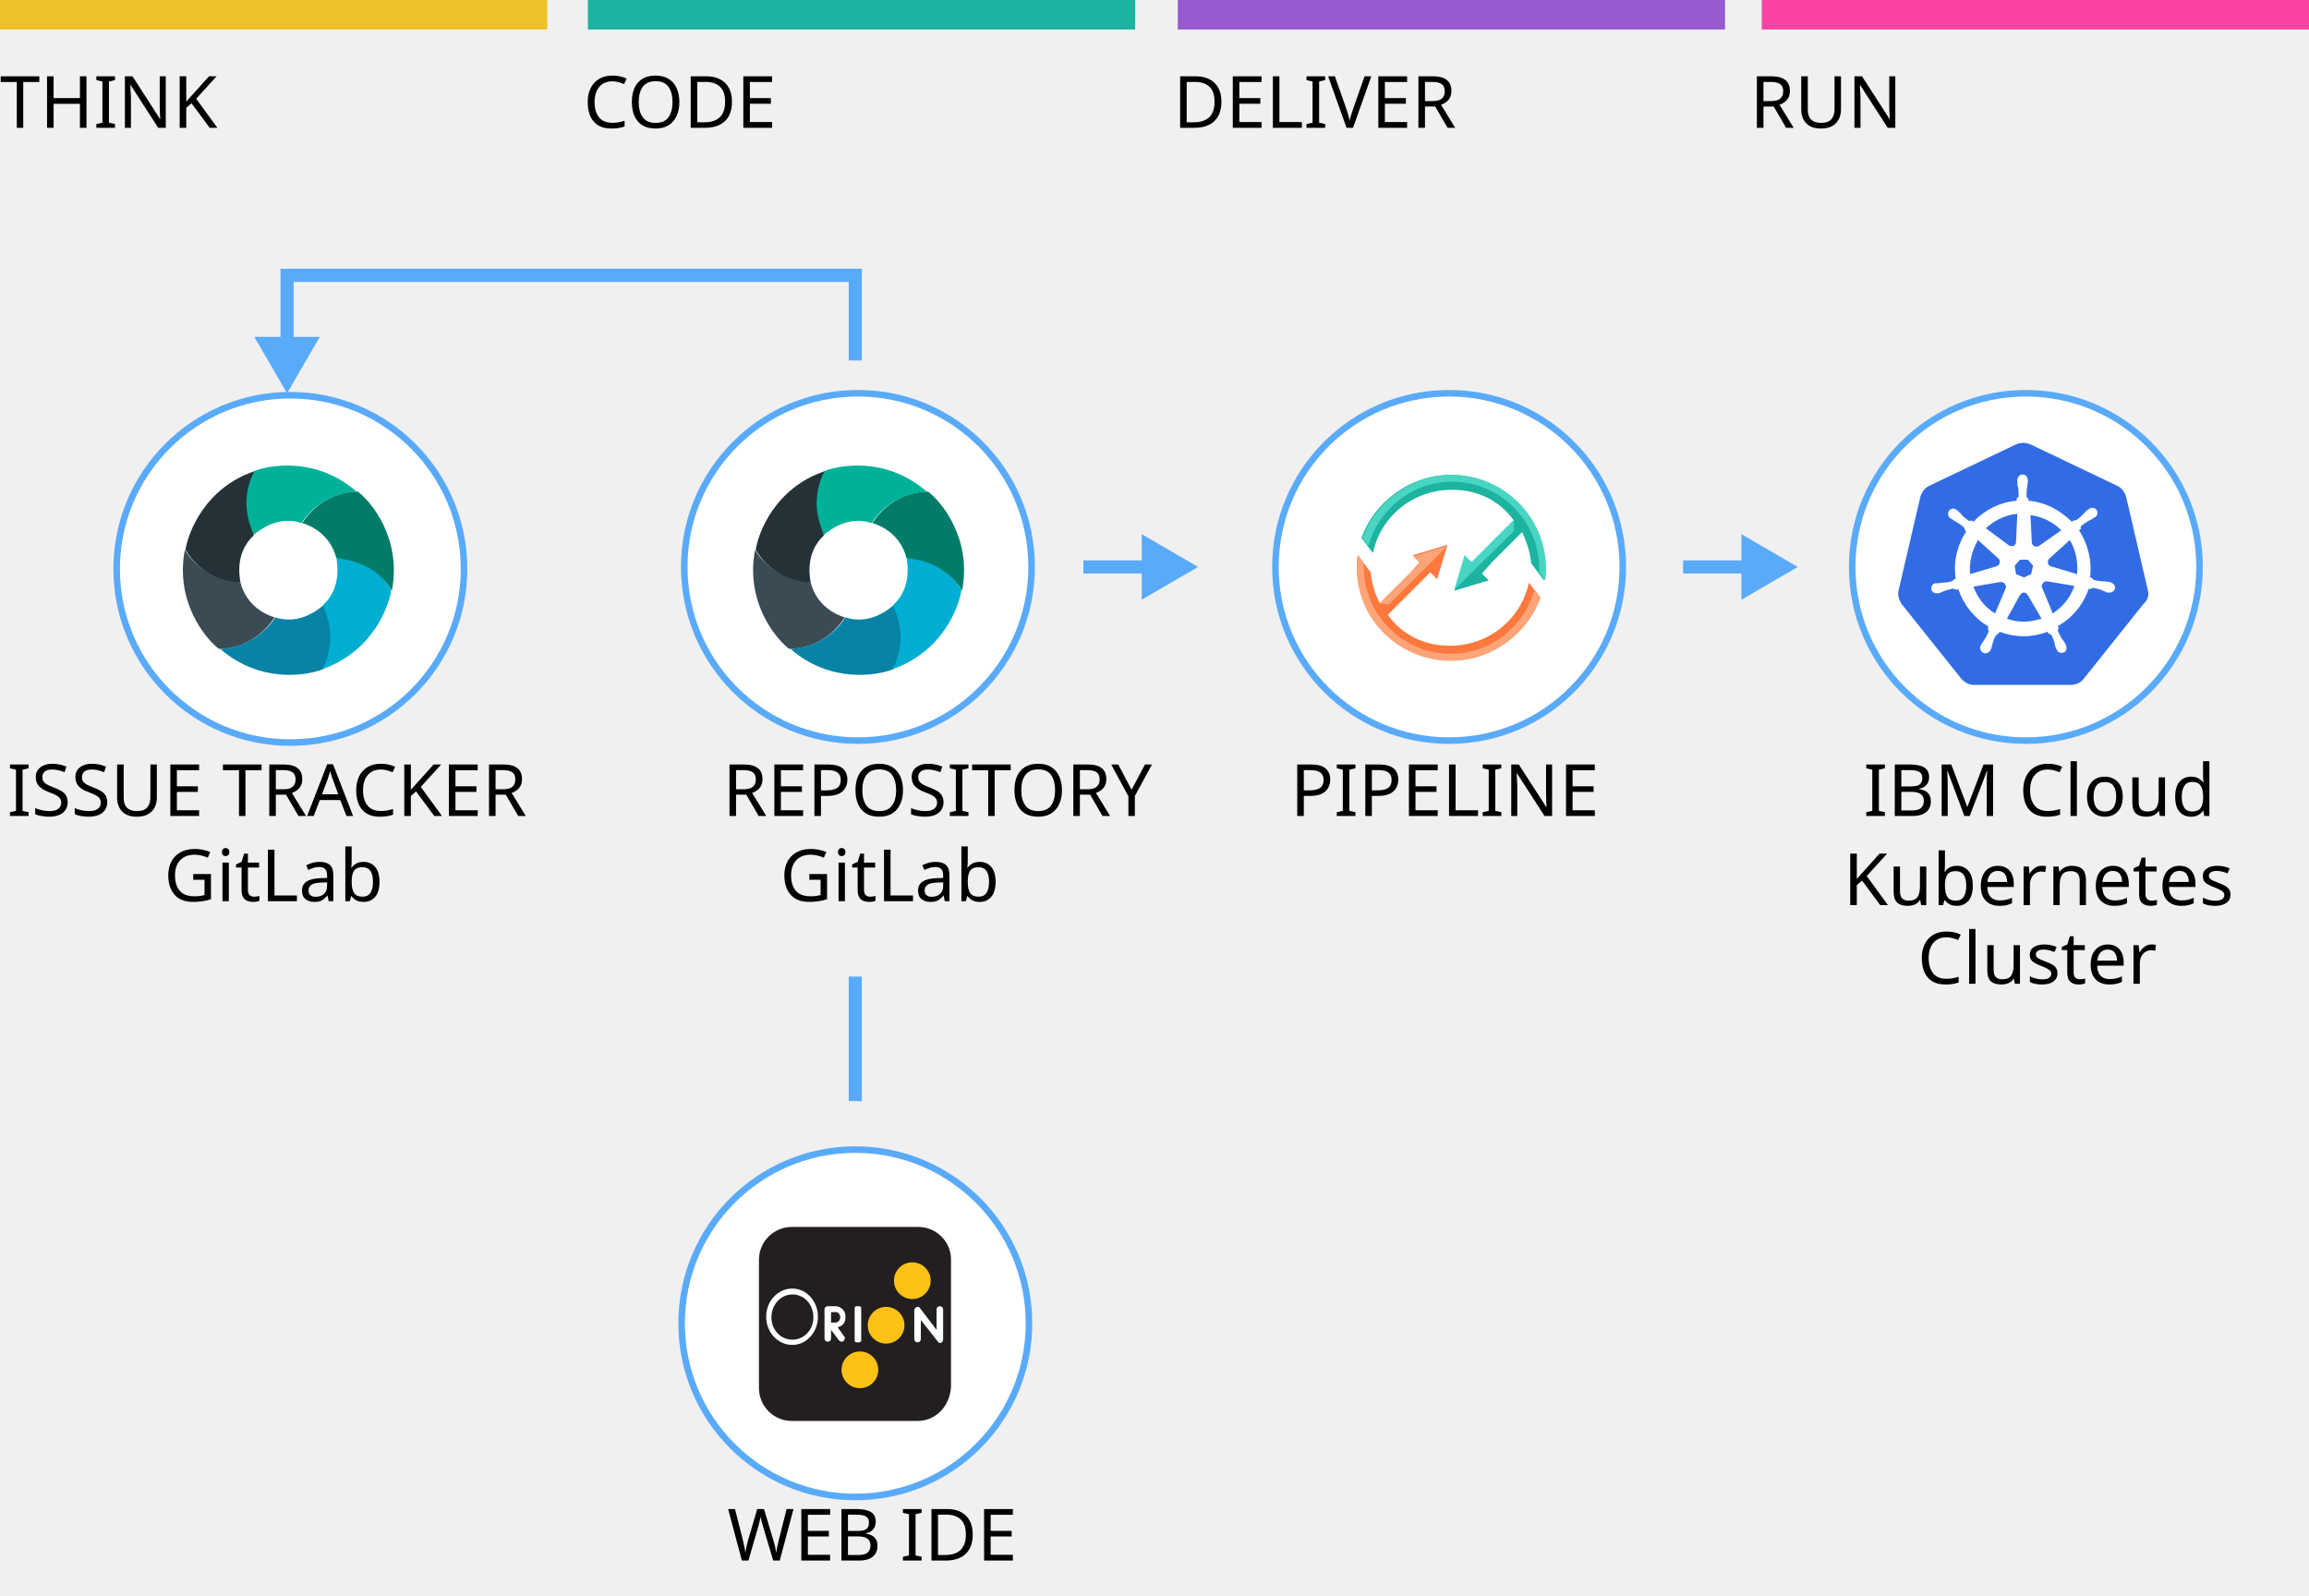
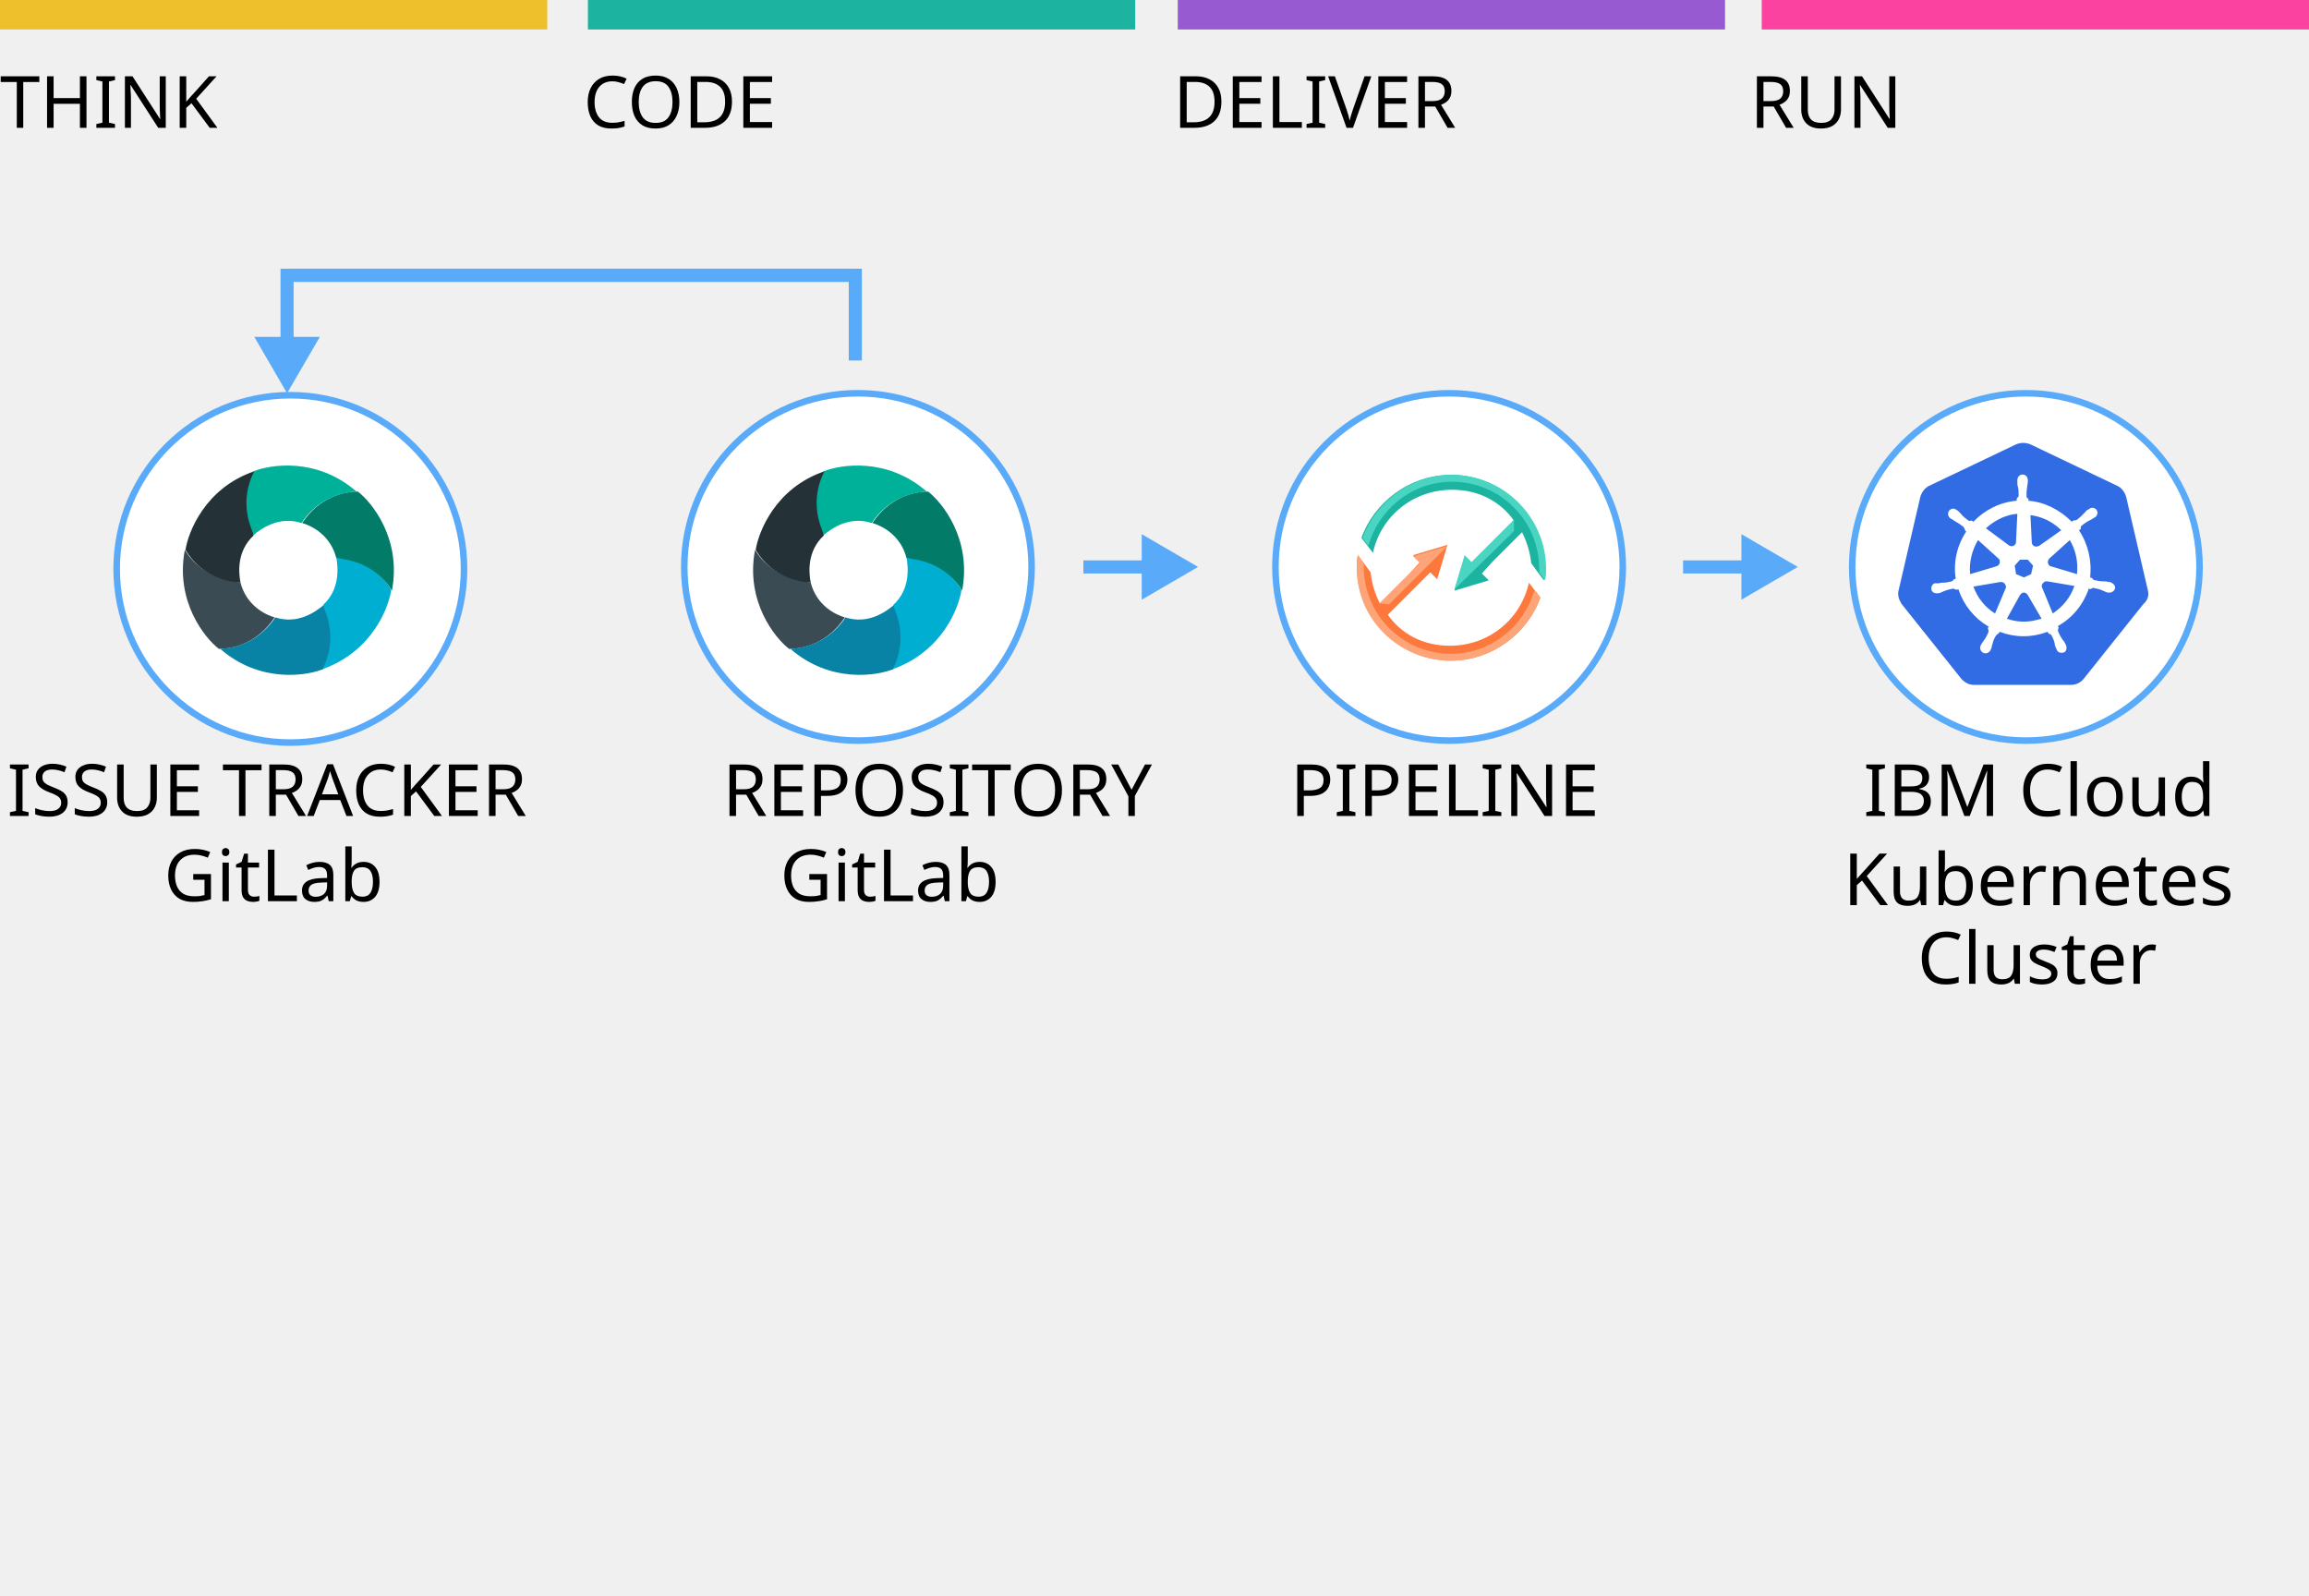
<svg xmlns="http://www.w3.org/2000/svg" version="1.1" x="0px" y="0px" viewBox="0 0 352.3 243.5" style="enable-background:new 0 0 352.3 243.5;" xml:space="preserve">
  <style type="text/css">
	.st0{fill:none;}
	.st1{fill:#FFFFFF;stroke:#5AAAFA;stroke-miterlimit:10;}
	.st2{fill:#EEC02B;}
	.st3{fill:#1CB3A0;}
	.st4{fill:#975AD1;}
	.st5{fill:#FC42A0;}
	.st6{fill:none;stroke:#5AAAFA;stroke-width:2;stroke-miterlimit:10;}
	.st7{fill:#5AAAFA;}
	.st8{fill:#FD783D;}
	.st9{fill:#FDA578;}
	.st10{fill:#4AD5C3;}
	.st11{fill:#231F20;}
	.st12{fill:#FCC215;}
	.st13{fill:#FFFFFF;}
	.st14{font-family:'Arial-BoldMT';}
	.st15{font-size:11px;}
	.st16{fill:none;stroke:#FFFFFF;stroke-width:0.5;stroke-miterlimit:10;}
	.st17{fill:#326CE5;}
	.st18{fill:#3B4B54;}
	.st19{fill:#0883A5;}
	.st20{fill:#00AED1;}
	.st21{fill:#027C68;}
	.st22{fill:#00B199;}
	.st23{fill:#243238;}
	.st24{opacity:0.77;fill:#9CDAF0;enable-background:new    ;}
	.st25{opacity:0.77;fill:#201F1F;enable-background:new    ;}
	.st26{fill:#201F1F;}
	.st27{fill:#F4CAB1;}
	.st28{opacity:0.5;fill:#AC5C51;enable-background:new    ;}
	.st29{fill:#AC5C51;}
	.st30{fill:#9CDAF0;}
</style>
  <g>
    <rect id="canvas_background" x="-1" y="-1" class="st0" width="354.3" height="245.5" />
  </g>
  <circle id="svg_1" class="st1" cx="130.9" cy="86.5" r="26.5" />
  <circle id="svg_2" class="st1" cx="44.3" cy="86.8" r="26.5" />
  <rect id="svg_3" y="0" class="st2" width="83.5" height="4.5" />
  <rect id="svg_4" x="89.7" y="0" class="st3" width="83.5" height="4.5" />
  <rect id="svg_5" x="179.7" y="0" class="st4" width="83.5" height="4.5" />
  <rect id="svg_6" x="268.8" y="0" class="st5" width="83.5" height="4.5" />
  <circle id="svg_7" class="st1" cx="221.1" cy="86.5" r="26.5" />
  <line id="svg_9" class="st6" x1="43.8" y1="42" x2="130.5" y2="42" />
  <g id="svg_10">
    <g id="svg_11">
      <polyline id="svg_12" class="st6" points="43.8,52.8 43.8,42 130.5,42 130.5,55   " />
      <g id="svg_13">
        <polygon id="svg_14" class="st7" points="48.8,51.4 43.8,60 38.8,51.4    " />
      </g>
    </g>
  </g>
-   <line id="svg_15" class="st6" x1="130.5" y1="168" x2="130.5" y2="149" />
  <g id="svg_16">
    <g id="svg_17">
      <line id="svg_18" class="st6" x1="175.6" y1="86.5" x2="165.3" y2="86.5" />
      <g id="svg_19">
        <polygon id="svg_20" class="st7" points="174.2,81.5 182.8,86.5 174.2,91.5    " />
      </g>
    </g>
  </g>
  <g id="svg_21">
    <g id="svg_22">
      <line id="svg_23" class="st6" x1="267.1" y1="86.5" x2="256.8" y2="86.5" />
      <g id="svg_24">
        <polygon id="svg_25" class="st7" points="265.7,81.5 274.3,86.5 265.7,91.5    " />
      </g>
    </g>
  </g>
-   <circle id="svg_26" class="st1" cx="130.5" cy="201.9" r="26.5" />
  <g id="svg_112">
    <g id="g3-2" transform="scale(1.75) ">
      <g id="svg_113">
        <path id="svg_114" class="st8" d="M133.3,50.8c-0.7,3.2-3.5,5.5-6.9,5.5c-2.3,0-4.2-1-5.4-2.7l3.7-3.7l0.4,0.4l-0.4-0.4l0,0     l0.6,0.6l0.9-3l-3,0.9l0.6,0.6l-0.9,1l-2.6,2.6c-0.4-0.8-0.7-1.7-0.8-2.7l-1.1-1.5c-0.1,0.3-0.1,0.6-0.1,1c0,4.5,3.7,8.2,8.2,8.2     c3.6,0,6.7-2.4,7.8-5.5L133.3,50.8L133.3,50.8z" />
        <polyline id="svg_115" class="st9" points="120.3,52.6 123.8,49.1 123.2,48.5 126.2,47.6 121.1,52.7    " />
      </g>
      <g id="svg_116">
        <path id="svg_117" class="st9" d="M126.5,57.6c3.6,0,6.7-2.4,7.8-5.5l-0.5-0.7c-0.9,3.2-3.8,5.6-7.3,5.6c-4.2,0-7.6-3.4-7.6-7.6     c0-0.1,0-0.2,0-0.3l-0.5-0.7c-0.1,0.3-0.1,0.6-0.1,1C118.2,53.9,121.9,57.6,126.5,57.6z" />
        <line id="svg_118" class="st0" x1="120.3" y1="52.6" x2="121" y2="53" />
      </g>
    </g>
    <g id="g3-2_1_" transform="scale(1.75) ">
      <g id="svg_119">
        <path id="svg_120" class="st3" d="M119.7,48.2c0.7-3.2,3.5-5.5,6.9-5.5c2.3,0,4.2,1,5.4,2.7l-3.7,3.7l-0.4-0.4l0.4,0.4l0,0     l-0.6-0.6l-0.9,3l3-0.9l-0.6-0.6l0.9-1l2.6-2.6c0.4,0.8,0.7,1.7,0.8,2.7l1.1,1.5c0.1-0.3,0.1-0.6,0.1-1c0-4.5-3.7-8.2-8.2-8.2     c-3.6,0-6.7,2.4-7.8,5.5L119.7,48.2L119.7,48.2z" />
        <polyline id="svg_121" class="st10" points="132,45.3 128.3,49 127.7,48.4 126.8,51.4 132,46.3    " />
      </g>
      <g id="svg_122">
        <path id="svg_123" class="st10" d="M126.6,41.4c-3.6,0-6.7,2.4-7.8,5.5l0.5,0.7c0.9-3.2,3.8-5.6,7.3-5.6c4.2,0,7.6,3.4,7.6,7.6     c0,0.1,0,0.2,0,0.3l0.5,0.7c0.1-0.3,0.1-0.6,0.1-1C134.8,45.1,131.1,41.4,126.6,41.4L126.6,41.4z" />
        <line id="svg_124" class="st0" x1="132.7" y1="46.3" x2="132.1" y2="46" />
      </g>
    </g>
  </g>
-   <path id="XMLID_17_" class="st11" d="M140,216.8h-19.2c-2.8,0-5-2.3-5-5v-19.6c0-2.8,2.3-5,5-5h19.3c2.8,0,5,2.3,5,4.9v19.4  C145,214.5,142.8,216.8,140,216.8L140,216.8z" />
-   <circle id="XMLID_16_" class="st12" cx="139.2" cy="195.4" r="2.8" />
-   <ellipse id="XMLID_15_" transform="matrix(2.415432e-03 -1 1 2.415432e-03 -67.3258 336.911)" class="st12" cx="135.2" cy="202.2" rx="2.8" ry="2.8" />
-   <circle id="XMLID_14_" class="st12" cx="131.2" cy="209" r="2.8" />
-   <path id="XMLID_13_" class="st13" d="M131.1,204.8h-0.4c-0.2,0-0.3-0.1-0.3-0.3v-4.9c0-0.2,0.1-0.3,0.3-0.3h0.4  c0.2,0,0.3,0.1,0.3,0.3v4.8C131.5,204.6,131.3,204.8,131.1,204.8z" />
-   <path id="XMLID_3_" class="st13" d="M143.4,199.3L143.4,199.3c-0.3,0-0.5,0.2-0.5,0.5v3.1l-2.6-3.4l0,0l-0.1-0.1l0,0h-0.1H140l0,0  l0,0h-0.1l0,0c-0.2,0.1-0.3,0.2-0.4,0.4c0,0,0,0,0,0.1l0,0v4.4c0,0.3,0.2,0.5,0.5,0.5l0,0c0.3,0,0.5-0.2,0.5-0.5v-2.9l2.6,3.3  c0.1,0.1,0.1,0.1,0.2,0.2l0,0h0.1l0,0l0,0h0.1l0,0c0.2,0,0.4-0.3,0.4-0.5v-4.6C143.9,199.5,143.7,199.3,143.4,199.3L143.4,199.3z" />
-   <path id="XMLID_9_" class="st13" d="M120.9,196.6c-2.2,0-4,1.9-4,4.3s1.8,4.3,4,4.3c2.2,0,3.9-2,3.9-4.3S123.1,196.6,120.9,196.6z   M120.9,204.4c-1.8,0-3.2-1.5-3.2-3.4s1.4-3.5,3.2-3.5c1.8,0,3.2,1.5,3.2,3.5S122.6,204.4,120.9,204.4z" />
-   <path id="XMLID_8_" class="st13" d="M129,201.1v-0.3c0-0.8-0.7-1.5-1.5-1.5h-0.1h-1.1l0,0c-0.3,0-0.5,0.2-0.5,0.5v4.4  c0,0.3,0.2,0.5,0.5,0.5l0,0c0.3,0,0.5-0.2,0.5-0.5v-1.3l1.2,1.6c0.2,0.2,0.5,0.3,0.7,0.1l0,0c0.2-0.2,0.3-0.5,0.1-0.7l-1-1.4  C128.5,202.4,129,201.8,129,201.1L129,201.1z M128.2,201c0,0.4-0.3,0.8-0.8,0.8h-0.6l0,0v-1.6h0.6  C127.8,200.1,128.2,200.5,128.2,201L128.2,201z" />
  <g id="svg_125">
    <path id="svg_126" class="st0" d="M343.6,86.5" />
  </g>
  <text id="headerSVG.think" transform="matrix(1 0 0 1 0 19.4998)" class="st14 st15">THINK</text>
  <text id="headerSVG.code" transform="matrix(1 0 0 1 89 19.4998)" class="st14 st15">CODE</text>
  <text id="headerSVG.deliver" transform="matrix(1 0 0 1 179 19.4998)" class="st14 st15">DELIVER</text>
  <text id="headerSVG.run" transform="matrix(1 0 0 1 267 19.4998)" class="st14 st15">RUN</text>
  <text id="headerSVG.issueTracker" transform="matrix(1 0 0 1 1.0801 124.4998)" class="st14 st15">ISSUE TRACKER</text>
  <text id="headerSVG.repository" transform="matrix(1 0 0 1 110.2417 124.4998)" class="st14 st15">REPOSITORY</text>
  <text id="headerSVG.pipeline" transform="matrix(1 0 0 1 196.8687 124.4998)" class="st14 st15">PIPELINE</text>
  <text id="headerSVG.ibmCloud" transform="matrix(1 0 0 1 284.3115 124.4998)" class="st14 st15">IBM Cloud</text>
-   <text id="headerSVG.webIde" transform="matrix(1 0 0 1 110.9717 238.0994)" class="st14 st15">WEB IDE</text>
  <text id="headerSVG.kubernetes" transform="matrix(1 0 0 1 281.2422 138.0994)" class="st14 st15">Kubernetes</text>
  <text id="headerSVG.cluster" transform="matrix(1 0 0 1 292.5508 150.0994)" class="st14 st15">Cluster</text>
  <circle id="svg_7_1_" class="st1" cx="309.1" cy="86.5" r="26.5" />
  <g>
    <polygon id="svg_131" class="st16" points="304.1,80.5 304.1,95 316.7,87.7  " />
    <path class="st17" d="M306.5,83.2c0.3,0.2,0.8,0.2,1-0.2c0.1-0.1,0.1-0.2,0.1-0.4l0,0l0.2-4.2l0,0c-0.3,0-0.6,0.1-0.8,0.1   c-1.5,0.3-2.9,1.1-4,2.1L306.5,83.2L306.5,83.2z" />
    <path class="st17" d="M306,89.3c-0.1-0.3-0.3-0.5-0.7-0.5h-0.1l-4.1,0.7c0.6,1.7,1.8,3.2,3.3,4.1l1.6-3.8l0,0   C306.1,89.6,306.1,89.4,306,89.3z" />
    <path class="st17" d="M304.6,86.4c0.4-0.1,0.6-0.5,0.5-0.9c0-0.1-0.1-0.2-0.2-0.3l0,0l-3.1-2.8c-0.9,1.5-1.4,3.4-1.2,5.2   L304.6,86.4L304.6,86.4z" />
    <polygon class="st17" points="307.6,87.6 308.8,88.1 309.9,87.6 310.2,86.3 309.4,85.4 308.2,85.4 307.4,86.3  " />
    <path class="st17" d="M310,82.7c0,0.4,0.3,0.7,0.7,0.7c0.1,0,0.3-0.1,0.4-0.1l0,0l3.4-2.4c-1.3-1.3-3-2.1-4.7-2.3L310,82.7   L310,82.7z" />
    <path class="st17" d="M327.7,90l-3.3-14.2c-0.2-0.7-0.7-1.4-1.4-1.7l-13.2-6.3c-0.7-0.3-1.5-0.3-2.2,0l-13.2,6.3   c-0.7,0.3-1.2,1-1.4,1.7L289.7,90c-0.2,0.7,0,1.4,0.3,1.9l0.1,0.2l9.1,11.4c0.5,0.6,1.2,1,2,1h14.7c0.8,0,1.5-0.3,2-0.9l9.1-11.4   C327.8,91.5,327.9,90.7,327.7,90z M322.7,89.8c-0.1,0.4-0.6,0.7-1,0.6l0,0h-0.2c-0.2-0.1-0.5-0.2-0.7-0.3c-0.4-0.2-0.9-0.3-1.4-0.4   c-0.2,0-0.3,0.1-0.4,0.2l-0.3-0.1c-0.8,2.4-2.5,4.5-4.7,5.7c0,0.1,0.1,0.2,0.1,0.3c-0.1,0.1-0.1,0.3-0.1,0.5   c0.2,0.4,0.4,0.9,0.7,1.3c0.2,0.2,0.3,0.4,0.4,0.6l0.1,0.2c0.2,0.4,0.1,0.9-0.2,1.1c-0.4,0.2-0.9,0.1-1.1-0.2   c0-0.1-0.1-0.1-0.1-0.2l-0.1-0.2c-0.1-0.2-0.2-0.5-0.2-0.7c-0.1-0.5-0.3-0.9-0.5-1.3c-0.1-0.1-0.2-0.2-0.4-0.2l-0.2-0.3   c-2.4,0.9-4.9,0.9-7.3,0l-0.2,0.3c-0.1,0-0.2,0.1-0.3,0.2c-0.3,0.4-0.5,0.9-0.6,1.4c-0.1,0.2-0.1,0.5-0.2,0.7l-0.1,0.2l0,0   c-0.2,0.4-0.7,0.6-1.1,0.4c-0.4-0.2-0.6-0.7-0.4-1.1l0,0l0.1-0.2c0.1-0.2,0.3-0.4,0.4-0.6c0.3-0.4,0.5-0.8,0.7-1.3   c0-0.2,0-0.3-0.1-0.5l0.1-0.3c-2.2-1.3-3.8-3.3-4.6-5.7l-0.3,0.1c-0.1-0.1-0.3-0.1-0.5-0.2c-0.5,0.1-0.9,0.2-1.4,0.4   c-0.2,0.1-0.5,0.2-0.7,0.3h-0.2l0,0c-0.4,0.1-0.9-0.1-1-0.5c-0.1-0.4,0.1-0.9,0.5-1c0.1,0,0.1,0,0.2,0l0,0h0.2   c0.3,0,0.5-0.1,0.8-0.1c0.5,0,1-0.1,1.4-0.2c0.1-0.1,0.3-0.2,0.3-0.3l0.3-0.1c-0.4-2.5,0.2-5.1,1.6-7.2l-0.2-0.2   c0-0.2-0.1-0.3-0.2-0.5c-0.4-0.3-0.8-0.6-1.2-0.8c-0.2-0.1-0.4-0.3-0.6-0.4l-0.2-0.1l0,0c-0.4-0.3-0.5-0.8-0.2-1.2   c0.2-0.2,0.4-0.3,0.6-0.3s0.4,0.1,0.5,0.2l0.2,0.1c0.2,0.2,0.4,0.4,0.5,0.5c0.3,0.4,0.7,0.7,1.1,1c0.2,0.1,0.3,0.1,0.5,0l0.3,0.2   c1.7-1.8,4.1-3,6.6-3.2v-0.3c0.1-0.1,0.2-0.3,0.3-0.4c0-0.5,0-1-0.1-1.4c-0.1-0.2-0.1-0.5-0.1-0.8c0-0.1,0-0.1,0-0.2l0,0   c0-0.5,0.3-0.9,0.8-0.9l0,0c0.5,0,0.8,0.4,0.8,0.9c0,0.1,0,0.2,0,0.2c0,0.3-0.1,0.5-0.1,0.8c-0.1,0.5-0.1,1-0.1,1.4   c0,0.2,0.1,0.3,0.3,0.4c0,0.1,0,0.2,0,0.3c2.5,0.2,4.8,1.4,6.6,3.2l0.3-0.2c0.2,0,0.3,0,0.5-0.1c0.4-0.3,0.7-0.6,1.1-1   c0.2-0.2,0.3-0.4,0.5-0.5l0.2-0.1c0.3-0.3,0.8-0.3,1.1,0c0.3,0.3,0.3,0.8,0,1.1l-0.1,0.1l-0.2,0.1c-0.2,0.1-0.4,0.3-0.7,0.4   c-0.4,0.2-0.8,0.5-1.2,0.8c-0.1,0.1-0.2,0.3-0.1,0.5l-0.3,0.2c1.4,2.1,2,4.7,1.7,7.2l0.3,0.1c0.1,0.1,0.2,0.3,0.3,0.3   c0.5,0.1,0.9,0.2,1.4,0.2c0.3,0,0.5,0,0.8,0.1h0.2C322.5,89,322.8,89.4,322.7,89.8L322.7,89.8z" />
    <path class="st17" d="M309.4,90.8c-0.1-0.2-0.4-0.4-0.6-0.4l0,0c-0.2,0-0.5,0.2-0.6,0.4l0,0l-2,3.6c1.4,0.5,3,0.6,4.5,0.2   c0.3-0.1,0.5-0.1,0.8-0.2L309.4,90.8L309.4,90.8z" />
    <path class="st17" d="M315.8,82.4L315.8,82.4l-3.1,2.8l0,0c-0.3,0.3-0.3,0.7-0.1,1c0.1,0.1,0.2,0.2,0.3,0.2l0,0l4,1.2   C317.1,85.7,316.7,83.9,315.8,82.4L315.8,82.4z" />
    <path class="st17" d="M312.4,88.7h-0.2c-0.1,0-0.2,0-0.3,0.1c-0.3,0.2-0.5,0.6-0.3,0.9l0,0l1.6,3.9c1.5-1,2.7-2.4,3.3-4.2   L312.4,88.7L312.4,88.7z" />
  </g>
  <g id="hostedgit_icon1" display="default">
    <text id="headerSVG.gitlab1" transform="matrix(1 0 0 1 25 137.4998)" class="st14 st15">GitLab</text>
    <path class="st0" d="M36.5,88.7c-6-7.3,1.1-17,2.3-17" />
    <path class="st18" d="M36.7,88.9c-0.1,0-0.3,0-0.4-0.1c-0.1,0-0.3,0-0.6-0.1c-4.1-0.6-6.4-3-7.5-4.8c-1.5,7.9,3.1,13.5,5.2,15.1   c2.3,0,5.9-0.9,8.5-4.8C40.5,93.8,37.6,92.4,36.7,88.9z" />
    <path class="st19" d="M42,94.2c-0.1,0.1-0.2,0.2-0.2,0.3c-0.1,0.1-0.2,0.3-0.3,0.4c-2.5,3.2-5.8,4-7.9,4.1   c6.1,5.3,13.2,4.1,15.7,3.1c1.1-2,2.2-5.6,0.1-9.8C48.1,93.4,45.4,95.3,42,94.2z" />
    <path class="st20" d="M49.3,92.3c0.1,0.1,0.1,0.2,0.1,0.4c0.1,0.1,0.1,0.3,0.2,0.5c1.5,3.8,0.6,7-0.4,8.9   c7.6-2.7,10.1-9.4,10.5-12.1c-1.2-2-3.7-4.7-8.4-5C51.6,86.6,51.9,89.9,49.3,92.3z" />
    <path class="st21" d="M51.3,85.1c0.1,0,0.3,0,0.4,0.1c0.1,0,0.3,0,0.6,0.1c4.1,0.6,6.4,3,7.5,4.8c1.5-7.9-3.1-13.5-5.2-15.1   c-2.3,0-5.9,0.9-8.5,4.8C47.5,80.2,50.4,81.6,51.3,85.1z" />
    <path class="st22" d="M46,79.8c0.1-0.1,0.2-0.2,0.2-0.3c0.1-0.1,0.2-0.3,0.3-0.4c2.5-3.2,5.8-4,7.9-4.1c-6.1-5.3-13.2-4.1-15.7-3.1   c-1.1,2-2.2,5.6-0.1,9.8C39.9,80.6,42.6,78.7,46,79.8z" />
    <path class="st23" d="M38.7,81.7c-0.1-0.1-0.1-0.2-0.1-0.4c-0.1-0.1-0.1-0.3-0.2-0.5c-1.5-3.8-0.6-7,0.4-8.9   c-7.6,2.6-10.1,9.4-10.5,12c1.2,2,3.7,4.7,8.4,5C36.4,87.4,36.1,84.1,38.7,81.7z" />
  </g>
  <g id="hostedgit_icon2" display="default">
    <text id="headerSVG.gitlab2" transform="matrix(1 0 0 1 119 137.4998)" class="st14 st15">GitLab</text>
    <path class="st0" d="M123.5,88.7c-6-7.3,1.1-17,2.3-17" />
    <path class="st18" d="M123.7,88.9c-0.1,0-0.3,0-0.4-0.1c-0.1,0-0.3,0-0.6-0.1c-4.1-0.6-6.4-3-7.5-4.8c-1.5,7.9,3.1,13.5,5.2,15.1   c2.3,0,5.9-0.9,8.5-4.8C127.5,93.8,124.6,92.4,123.7,88.9z" />
    <path class="st19" d="M129,94.2c-0.1,0.1-0.2,0.2-0.2,0.3c-0.1,0.1-0.2,0.3-0.3,0.4c-2.5,3.2-5.8,4-7.9,4.1   c6.1,5.3,13.2,4.1,15.7,3.1c1.1-2,2.2-5.6,0.1-9.8C135.1,93.4,132.4,95.3,129,94.2z" />
    <path class="st20" d="M136.3,92.3c0.1,0.1,0.1,0.2,0.1,0.4c0.1,0.1,0.1,0.3,0.2,0.5c1.5,3.8,0.6,7-0.4,8.9   c7.6-2.7,10.1-9.4,10.5-12.1c-1.2-2-3.7-4.7-8.4-5C138.6,86.6,138.9,89.9,136.3,92.3z" />
    <path class="st21" d="M138.3,85.1c0.1,0,0.3,0,0.4,0.1c0.1,0,0.3,0,0.6,0.1c4.1,0.6,6.4,3,7.5,4.8c1.5-7.9-3.1-13.5-5.2-15.1   c-2.3,0-5.9,0.9-8.5,4.8C134.5,80.2,137.4,81.6,138.3,85.1z" />
    <path class="st22" d="M133,79.8c0.1-0.1,0.2-0.2,0.2-0.3c0.1-0.1,0.2-0.3,0.3-0.4c2.5-3.2,5.8-4,7.9-4.1   c-6.1-5.3-13.2-4.1-15.7-3.1c-1.1,2-2.2,5.6-0.1,9.8C126.9,80.6,129.6,78.7,133,79.8z" />
    <path class="st23" d="M125.7,81.7c-0.1-0.1-0.1-0.2-0.1-0.4c-0.1-0.1-0.1-0.3-0.2-0.5c-1.5-3.8-0.6-7,0.4-8.9   c-7.6,2.6-10.1,9.4-10.5,12c1.2,2,3.7,4.7,8.4,5C123.4,87.4,123.1,84.1,125.7,81.7z" />
  </g>
  <g id="github_icon1" display="none">
    <text id="headerSVG.github1" transform="matrix(1 0 0 1 25 137.4998)" class="st14 st15">GitHub</text>
    <path id="path-1" class="st24" d="M56.1,100.9c0,2.3-5.1,4.1-11.5,4.1s-11.5-1.8-11.5-4.1s5.1-4,11.5-4S56.1,98.7,56.1,100.9z" />
    <path id="path-2" class="st25" d="M45.5,101.6c-0.3,0.2-0.6,0.5-0.7,0.9c-0.1,0.1-0.1,0.3-0.1,0.5v0.3v0.3v0.5v1   c1.6,0,0.2,0,2.1-0.1v-0.1v-0.2v-1.1v-0.3c0-0.2,0-0.2,0.1-0.5s0-0.4,0.2-0.6c0.1-0.1,0.1-0.1,0.1-0.2L45.5,101.6L45.5,101.6z" />
    <path id="path-3" class="st25" d="M50.7,100.4L50.7,100.4c-0.1-0.2-0.4-0.2-0.8-0.2c-1.2,0-2.2,0.6-2.5,1.4h0.2l-0.2,0.4h-0.1v0.1   l0,0v0.6v0.4v1.7v0.1l1.9-0.2v-2c0-0.1,0-0.1,0-0.2c0-0.2,0.1-0.4,0.1-0.5c0.1-0.2,0.2-0.4,0.4-0.6s0.4-0.3,0.7-0.5   C50.6,100.8,50.8,100.6,50.7,100.4z" />
    <path id="path-4" class="st25" d="M44.1,105L44.1,105c0.1,0,0.3,0,0.4,0s0.1,0,0.2,0l0,0c-0.1,0-0.1,0-0.2,0   C44.3,105,44.2,105,44.1,105z" />
    <path id="path-5" class="st25" d="M41.3,104.9c0.2,0,0.4,0,0.6,0.1l0,0C41.7,104.9,41.5,104.9,41.3,104.9L41.3,104.9z" />
    <path id="path-6" class="st25" d="M44.1,103.5v-0.3v-0.3c0-0.2-0.1-0.3-0.1-0.5c-0.2-0.7-0.8-1.1-1.5-1.3v0.7h-1   c0.2,0.1,0,0,0.3,0.3c0.2,0.2,0.1,0.3,0.2,0.6c0.1,0.3,0,0.3,0.1,0.5v0.3v1.4c0.7,0.1,1.4,0.1,2.1,0.1v-1L44.1,103.5   C44.2,103.5,44.1,103.5,44.1,103.5z" />
    <path id="path-7" class="st25" d="M41.3,104.9L41.3,104.9v-1.8v-0.4v-0.6l0,0c0-0.2-0.1-0.3-0.1-0.5c-0.2-0.8-1.3-1.5-2.6-1.5   c-0.4,0-0.7,0-0.8,0.2l0,0c-0.1,0.2,0.1,0.4,0.3,0.5c0.3,0.2,0.5,0.3,0.7,0.5s0.3,0.4,0.4,0.6c0,0.1,0.1,0.3,0.1,0.5   c0,0.1,0,0.1,0,0.2v1.9" />
    <path id="path-8" class="st26" d="M58,84.7c2.5,0,4.8,0.3,6.9,0.7v-0.2c-2-0.4-4.2-0.7-6.6-0.7c-0.8,0-1.6,0-2.4,0.1   c0.3-1.1,0.5-2.3,0.4-3.8c0-2.5-0.8-4.5-2.3-6c0.8-2.1-0.3-4.7-0.3-4.7s-2-0.2-5,1.9c-1.4-0.4-2.9-0.5-4.5-0.5   c-1.7,0-3.3,0.2-4.9,0.7l0,0c-2.5-2-5.2-2-5.2-2s-1.2,3-0.2,5.1l0,0c-1.8,1.9-2.7,4.5-1.8,7.9c0.2,0.6,0.3,1.2,0.5,1.7   c-0.7,0-1.4-0.1-2.1-0.1c-2.4,0-4.6,0.2-6.6,0.6v0.2c2-0.5,4.4-0.7,6.9-0.7c0.6,0,1.3,0,1.9,0.1c0.1,0.3,0.3,0.6,0.4,0.9   c-0.8,0-1.7,0-2.6,0.1c-2.4,0.1-4.6,0.5-6.5,1v0.2c2-0.6,4.3-1,6.8-1.1c0.8,0,1.6-0.1,2.3-0.1c1.6,2.7,4.1,3.8,7.9,4.1   c-0.9,0.5-1.5,1.4-1.6,2.4c-4.5,1.8-4.5-2.4-7-3.1c-0.2-0.1-0.3-0.1-0.5-0.1c-0.5-0.1-1,0-1.1,0.2l0,0v0.1c0,0.1,0,0.1,0.1,0.2   c0.1,0.2,0.4,0.4,0.8,0.5c0.3,0.2,0.7,0.5,0.9,0.6c1.5,1.7,1.7,4.8,6.8,3.8v1.6v2.1c0,0.1,0,0.1,0,0.2c0,0.2-0.1,0.4-0.1,0.5   c-0.1,0.2-0.2,0.4-0.4,0.6c-0.2,0.2-0.4,0.3-0.7,0.5c-0.2,0.1-0.4,0.3-0.3,0.5l0,0c0.1,0.2,0.3,0.2,0.8,0.2c1.3,0,2.3-0.6,2.6-1.5   c0.1-0.1,0.1-0.3,0.1-0.5l0,0v-0.6v-0.4v-1.7v-2.1c0.1-0.8,0.5-1.4,0.6-1.3v1.3v3.5v2.1v0.3c0,0.2,0,0.2-0.1,0.5s0,0.4-0.2,0.6   c-0.3,0.3,0,0.1-0.4,0.3c-0.2,0.1-0.2,0.3-0.2,0.5c0.1,0.2,0.2,0.3,0.7,0.3c1.1-0.2,1.9-0.6,2.2-1.5c0.1-0.1,0.1-0.3,0.1-0.5v-0.3   v-0.3v-0.5v-1.6v-5c0-0.2,0.1-0.3,0.3-0.3c0.1,0,0.3,0.1,0.3,0.3v5v1.6v0.5v0.3v0.3c0,0.2,0,0.3,0.1,0.5c0.2,0.8,1.1,1.3,2.2,1.5   c0.4,0.1,0.6-0.1,0.7-0.3c0-0.2,0-0.4-0.2-0.5c-0.4-0.2-0.1,0-0.4-0.3c-0.2-0.2-0.1-0.4-0.2-0.6c-0.1-0.3,0-0.3-0.1-0.5v-0.3v-2.1   v-3.5v-1.3c0.1-0.1,0.5,0.4,0.6,1.3v2.1v1.7v0.4v0.6l0,0c0,0.2,0,0.3,0.1,0.5c0.2,0.8,1.3,1.5,2.6,1.5c0.4,0,0.7,0,0.8-0.2l0,0   c0.1-0.2-0.1-0.4-0.3-0.5c-0.3-0.2-0.5-0.3-0.7-0.5s-0.3-0.4-0.4-0.6c0-0.1-0.1-0.3-0.1-0.5c0-0.1,0-0.1,0-0.2v-2.1v-3.4   c0-1.1-0.7-2.3-1.7-2.8c3.7-0.2,6.5-1.3,7.9-4.1c0.8,0,1.6,0,2.5,0.1c2.5,0.1,4.8,0.5,6.8,1.1V87c-1.9-0.5-4.1-0.9-6.5-1   c-0.9-0.1-1.8-0.1-2.7-0.1c0.1-0.3,0.2-0.6,0.3-0.9C56.6,84.7,57.3,84.7,58,84.7L58,84.7z" />
    <path id="path-9" class="st27" d="M53.5,83.7c0-2.5-1.8-4.5-4.3-4.5l0,0c-2.7,0-3.1,0.2-4.9,0.2s-2.2-0.2-4.7-0.2   c-0.1,0-0.2,0-0.4,0c-2.4,0-4.3,1.9-4.3,4.4c0,2,1.2,3.8,3,4.5l0,0c0,0.2,3.6,1.6,11.3,0.6c0.3,0,0.7-0.1,1.1-0.2l0,0l0,0   C52.2,87.8,53.5,85.8,53.5,83.7z" />
    <path id="path-10" class="st28" d="M39.3,79.7c0.1,0,0.3,0,0.4,0c2.5,0,2.9,0.2,4.7,0.2c1.8,0,2.2-0.2,4.9-0.2l0,0   c2.4,0,4.1,1.9,4.3,4.2c0-0.1,0-0.1,0-0.2c0-2.5-1.8-4.5-4.3-4.5l0,0c-2.7,0-3.1,0.2-4.9,0.2s-2.2-0.2-4.7-0.2c-0.1,0-0.2,0-0.4,0   c-2.4,0-4.3,1.9-4.3,4.4c0,0.1,0,0.1,0,0.2C35.1,81.5,36.9,79.7,39.3,79.7z" />
    <ellipse id="ellipse-1" class="st13" cx="39.3" cy="83.6" rx="1.9" ry="2.8" />
    <ellipse id="ellipse-2" class="st29" cx="39.4" cy="83.6" rx="1.3" ry="1.8" />
    <circle id="circle-2" class="st13" cx="38.9" cy="82.9" r="0.4" />
    <ellipse id="ellipse-3" class="st13" cx="49.5" cy="83.6" rx="1.9" ry="2.8" />
    <ellipse id="ellipse-4" class="st29" cx="49.3" cy="83.7" rx="1.3" ry="1.8" />
    <circle id="circle-3" class="st13" cx="48.9" cy="82.9" r="0.3" />
    <circle id="circle-4" class="st29" cx="44.2" cy="86.1" r="0.5" />
    <path id="path-11" class="st29" d="M45.2,87.1c-0.1,0-0.1,0.1-0.1,0.2c-0.1,0.3-0.4,0.5-0.8,0.5s-0.7-0.2-0.8-0.5   c0-0.1-0.1-0.2-0.1-0.2s-0.1,0.1-0.1,0.2c0.1,0.4,0.5,0.8,1.1,0.8c0.5,0,1-0.3,1.1-0.8C45.3,87.2,45.2,87.1,45.2,87.1z" />
    <path id="path-12" class="st24" d="M31.7,91.4c0,0.2-0.2,0.3-0.3,0.3c-0.2,0-0.3-0.2-0.3-0.3s0.3-1.4,0.3-1.4S31.7,91.2,31.7,91.4z   " />
    <ellipse id="ellipse-5" class="st30" cx="32.7" cy="89.7" rx="0.2" ry="0.2" />
    <ellipse id="ellipse-6" class="st30" cx="33.4" cy="90.2" rx="0.2" ry="0.2" />
    <ellipse id="ellipse-7" transform="matrix(0.9227 -0.3856 0.3856 0.9227 -32.5006 20.1569)" class="st30" cx="34" cy="91.1" rx="0.2" ry="0.3" />
    <ellipse id="ellipse-8" transform="matrix(0.7546 -0.6562 0.6562 0.7546 -51.8384 45.4338)" class="st30" cx="34.8" cy="92" rx="0.2" ry="0.3" />
    <ellipse id="ellipse-9" transform="matrix(0.5 -0.866 0.866 0.5 -62.497 77.2193)" class="st30" cx="35.6" cy="92.7" rx="0.2" ry="0.3" />
    <ellipse id="ellipse-10" transform="matrix(0.1325 -0.9912 0.9912 0.1325 -60.4515 117.1613)" class="st30" cx="36.7" cy="93.1" rx="0.2" ry="0.3" />
    <ellipse id="ellipse-11" transform="matrix(0.9977 -6.731456e-02 6.731456e-02 0.9977 -6.1872 2.7755)" class="st30" cx="38.1" cy="93.2" rx="0.3" ry="0.2" />
    <path id="path-13" class="st30" d="M39.4,92.8c0,0.1,0,0.2-0.2,0.3c-0.2,0.1-0.3-0.1-0.3-0.2s0.1-0.2,0.3-0.3   C39.4,92.6,39.4,92.7,39.4,92.8z" />
    <path id="path-14" d="M41.1,89.9c-0.4,0.2-0.7,0.5-0.9,0.8c0.3-0.1,8.3-1.8,9.1,1.9c-0.1-1.1-0.7-2.1-1.7-2.7   C44.4,90.2,41.1,89.9,41.1,89.9z" />
    <path id="path-15" d="M39.5,92.3c0,1.2,0,2.2,0,2.2s-0.1,0-0.2,0C39.3,94.5,39.1,93.5,39.5,92.3z" />
    <line id="line-2" class="st0" x1="47.2" y1="101.9" x2="46" y2="101.5" />
    <line id="line-3" class="st0" x1="47.3" y1="104.9" x2="48.6" y2="104.9" />
    <line id="line-4" class="st0" x1="47.7" y1="104.9" x2="47.3" y2="104.9" />
    <line id="line-5" class="st0" x1="48" y1="104.8" x2="47.7" y2="104.9" />
    <line id="line-6" class="st0" x1="47.7" y1="104.9" x2="47.4" y2="104.9" />
    <line id="line-7" class="st0" x1="49.2" y1="104.7" x2="48.8" y2="104.7" />
    <line id="line-8" class="st0" x1="48.5" y1="104.8" x2="48.8" y2="104.7" />
    <line id="line-9" class="st0" x1="48.1" y1="104.8" x2="48.5" y2="104.8" />
    <line id="line-10" class="st0" x1="47.7" y1="104.9" x2="48" y2="104.8" />
    <line id="line-11" class="st0" x1="48.1" y1="104.8" x2="48" y2="104.8" />
    <line id="line-12" class="st0" x1="47.3" y1="104.9" x2="47.2" y2="104.9" />
    <line id="line-13" class="st0" x1="49.2" y1="104.7" x2="49.1" y2="104.7" />
  </g>
  <g id="github_icon2" display="none">
    <text id="headerSVG.github2" transform="matrix(1 0 0 1 119 137.4998)" class="st14 st15">GitHub</text>
    <path id="path-1_1_" class="st24" d="M142.7,100.9c0,2.3-5.1,4.1-11.5,4.1c-6.4,0-11.5-1.8-11.5-4.1s5.1-4,11.5-4   C137.6,96.9,142.7,98.7,142.7,100.9z" />
    <path id="path-2_1_" class="st25" d="M132.1,101.6c-0.3,0.2-0.6,0.5-0.7,0.9c-0.1,0.1-0.1,0.3-0.1,0.5v0.3v0.3v0.5v1   c1.6,0,0.2,0,2.1-0.1v-0.1v-0.2v-1.1v-0.3c0-0.2,0-0.2,0.1-0.5c0.1-0.3,0-0.4,0.2-0.6c0.1-0.1,0.1-0.1,0.1-0.2L132.1,101.6   L132.1,101.6z" />
    <path id="path-3_1_" class="st25" d="M137.3,100.4L137.3,100.4c-0.1-0.2-0.4-0.2-0.8-0.2c-1.2,0-2.2,0.6-2.5,1.4h0.2L134,102h-0.1   v0.1l0,0v0.6v0.4v1.7v0.1l1.9-0.2v-2c0-0.1,0-0.1,0-0.2c0-0.2,0.1-0.4,0.1-0.5c0.1-0.2,0.2-0.4,0.4-0.6c0.2-0.2,0.4-0.3,0.7-0.5   C137.2,100.8,137.4,100.6,137.3,100.4z" />
    <path id="path-4_1_" class="st25" d="M130.7,105L130.7,105c0.1,0,0.3,0,0.4,0c0.1,0,0.1,0,0.2,0l0,0c-0.1,0-0.1,0-0.2,0   C130.9,105,130.8,105,130.7,105z" />
    <path id="path-5_1_" class="st25" d="M127.9,104.9c0.2,0,0.4,0,0.6,0.1l0,0C128.3,104.9,128.1,104.9,127.9,104.9L127.9,104.9z" />
    <path id="path-6_1_" class="st25" d="M130.7,103.5v-0.3v-0.3c0-0.2-0.1-0.3-0.1-0.5c-0.2-0.7-0.8-1.1-1.5-1.3v0.7h-1   c0.2,0.1,0,0,0.3,0.3c0.2,0.2,0.1,0.3,0.2,0.6c0.1,0.3,0,0.3,0.1,0.5v0.3v1.4c0.7,0.1,1.4,0.1,2.1,0.1v-1L130.7,103.5   C130.8,103.5,130.7,103.5,130.7,103.5z" />
    <path id="path-7_1_" class="st25" d="M127.9,104.9L127.9,104.9v-1.8v-0.4v-0.6l0,0c0-0.2-0.1-0.3-0.1-0.5c-0.2-0.8-1.3-1.5-2.6-1.5   c-0.4,0-0.7,0-0.8,0.2l0,0c-0.1,0.2,0.1,0.4,0.3,0.5c0.3,0.2,0.5,0.3,0.7,0.5s0.3,0.4,0.4,0.6c0,0.1,0.1,0.3,0.1,0.5   c0,0.1,0,0.1,0,0.2v1.9" />
    <path id="path-8_1_" class="st26" d="M144.6,84.7c2.5,0,4.8,0.3,6.9,0.7v-0.2c-2-0.4-4.2-0.7-6.6-0.7c-0.8,0-1.6,0-2.4,0.1   c0.3-1.1,0.5-2.3,0.4-3.8c0-2.5-0.8-4.5-2.3-6c0.8-2.1-0.3-4.7-0.3-4.7s-2-0.2-5,1.9c-1.4-0.4-2.9-0.5-4.5-0.5   c-1.7,0-3.3,0.2-4.9,0.7l0,0c-2.5-2-5.2-2-5.2-2s-1.2,3-0.2,5.1l0,0c-1.8,1.9-2.7,4.5-1.8,7.9c0.2,0.6,0.3,1.2,0.5,1.7   c-0.7,0-1.4-0.1-2.1-0.1c-2.4,0-4.6,0.2-6.6,0.6v0.2c2-0.5,4.4-0.7,6.9-0.7c0.6,0,1.3,0,1.9,0.1c0.1,0.3,0.3,0.6,0.4,0.9   c-0.8,0-1.7,0-2.6,0.1c-2.4,0.1-4.6,0.5-6.5,1v0.2c2-0.6,4.3-1,6.8-1.1c0.8,0,1.6-0.1,2.3-0.1c1.6,2.7,4.1,3.8,7.9,4.1   c-0.9,0.5-1.5,1.4-1.6,2.4c-4.5,1.8-4.5-2.4-7-3.1c-0.2-0.1-0.3-0.1-0.5-0.1c-0.5-0.1-1,0-1.1,0.2l0,0v0.1c0,0.1,0,0.1,0.1,0.2   c0.1,0.2,0.4,0.4,0.8,0.5c0.3,0.2,0.7,0.5,0.9,0.6c1.5,1.7,1.7,4.8,6.8,3.8v1.6v2.1c0,0.1,0,0.1,0,0.2c0,0.2-0.1,0.4-0.1,0.5   c-0.1,0.2-0.2,0.4-0.4,0.6c-0.2,0.2-0.4,0.3-0.7,0.5c-0.2,0.1-0.4,0.3-0.3,0.5l0,0c0.1,0.2,0.3,0.2,0.8,0.2c1.3,0,2.3-0.6,2.6-1.5   c0.1-0.1,0.1-0.3,0.1-0.5l0,0v-0.6v-0.4v-1.7v-2.1c0.1-0.8,0.5-1.4,0.6-1.3v1.3v3.5v2.1v0.3c0,0.2,0,0.2-0.1,0.5   c-0.1,0.3,0,0.4-0.2,0.6c-0.3,0.3,0,0.1-0.4,0.3c-0.2,0.1-0.2,0.3-0.2,0.5c0.1,0.2,0.2,0.3,0.7,0.3c1.1-0.2,1.9-0.6,2.2-1.5   c0.1-0.1,0.1-0.3,0.1-0.5v-0.3v-0.3v-0.5v-1.6v-5c0-0.2,0.1-0.3,0.3-0.3c0.1,0,0.3,0.1,0.3,0.3v5v1.6v0.5v0.3v0.3   c0,0.2,0,0.3,0.1,0.5c0.2,0.8,1.1,1.3,2.2,1.5c0.4,0.1,0.6-0.1,0.7-0.3c0-0.2,0-0.4-0.2-0.5c-0.4-0.2-0.1,0-0.4-0.3   c-0.2-0.2-0.1-0.4-0.2-0.6c-0.1-0.3,0-0.3-0.1-0.5v-0.3v-2.1v-3.5v-1.3c0.1-0.1,0.5,0.4,0.6,1.3v2.1v1.7v0.4v0.6l0,0   c0,0.2,0,0.3,0.1,0.5c0.2,0.8,1.3,1.5,2.6,1.5c0.4,0,0.7,0,0.8-0.2l0,0c0.1-0.2-0.1-0.4-0.3-0.5c-0.3-0.2-0.5-0.3-0.7-0.5   s-0.3-0.4-0.4-0.6c0-0.1-0.1-0.3-0.1-0.5c0-0.1,0-0.1,0-0.2v-2.1v-3.4c0-1.1-0.7-2.3-1.7-2.8c3.7-0.2,6.5-1.3,7.9-4.1   c0.8,0,1.6,0,2.5,0.1c2.5,0.1,4.8,0.5,6.8,1.1V87c-1.9-0.5-4.1-0.9-6.5-1c-0.9-0.1-1.8-0.1-2.7-0.1c0.1-0.3,0.2-0.6,0.3-0.9   C143.2,84.7,143.9,84.7,144.6,84.7L144.6,84.7z" />
    <path id="path-9_1_" class="st27" d="M140.1,83.7c0-2.5-1.8-4.5-4.3-4.5l0,0c-2.7,0-3.1,0.2-4.9,0.2s-2.2-0.2-4.7-0.2   c-0.1,0-0.2,0-0.4,0c-2.4,0-4.3,1.9-4.3,4.4c0,2,1.2,3.8,3,4.5l0,0c0,0.2,3.6,1.6,11.3,0.6c0.3,0,0.7-0.1,1.1-0.2l0,0l0,0   C138.8,87.8,140.1,85.8,140.1,83.7z" />
    <path id="path-10_1_" class="st28" d="M125.9,79.7c0.1,0,0.3,0,0.4,0c2.5,0,2.9,0.2,4.7,0.2s2.2-0.2,4.9-0.2l0,0   c2.4,0,4.1,1.9,4.3,4.2c0-0.1,0-0.1,0-0.2c0-2.5-1.8-4.5-4.3-4.5l0,0c-2.7,0-3.1,0.2-4.9,0.2s-2.2-0.2-4.7-0.2c-0.1,0-0.2,0-0.4,0   c-2.4,0-4.3,1.9-4.3,4.4c0,0.1,0,0.1,0,0.2C121.7,81.5,123.5,79.7,125.9,79.7z" />
    <ellipse id="ellipse-1_1_" class="st13" cx="125.9" cy="83.6" rx="1.9" ry="2.8" />
    <ellipse id="ellipse-2_1_" class="st29" cx="126" cy="83.6" rx="1.3" ry="1.8" />
    <circle id="circle-2_1_" class="st13" cx="125.5" cy="82.9" r="0.4" />
    <ellipse id="ellipse-3_1_" class="st13" cx="136.1" cy="83.6" rx="1.9" ry="2.8" />
    <ellipse id="ellipse-4_1_" class="st29" cx="135.9" cy="83.7" rx="1.3" ry="1.8" />
    <circle id="circle-3_1_" class="st13" cx="135.5" cy="82.9" r="0.3" />
    <circle id="circle-4_1_" class="st29" cx="130.8" cy="86.1" r="0.5" />
    <path id="path-11_1_" class="st29" d="M131.8,87.1c-0.1,0-0.1,0.1-0.1,0.2c-0.1,0.3-0.4,0.5-0.8,0.5c-0.4,0-0.7-0.2-0.8-0.5   c0-0.1-0.1-0.2-0.1-0.2s-0.1,0.1-0.1,0.2c0.1,0.4,0.5,0.8,1.1,0.8c0.5,0,1-0.3,1.1-0.8C131.9,87.2,131.8,87.1,131.8,87.1z" />
    <path id="path-12_1_" class="st24" d="M118.3,91.4c0,0.2-0.2,0.3-0.3,0.3c-0.2,0-0.3-0.2-0.3-0.3S118,90,118,90   S118.3,91.2,118.3,91.4z" />
    <ellipse id="ellipse-5_1_" class="st30" cx="119.3" cy="89.7" rx="0.2" ry="0.2" />
    <ellipse id="ellipse-6_1_" class="st30" cx="120" cy="90.2" rx="0.2" ry="0.2" />
    <ellipse id="ellipse-7_1_" transform="matrix(0.9227 -0.3856 0.3856 0.9227 -25.804 53.5488)" class="st30" cx="120.6" cy="91.1" rx="0.2" ry="0.3" />
    <ellipse id="ellipse-8_1_" transform="matrix(0.7546 -0.6562 0.6562 0.7546 -30.5861 102.2602)" class="st30" cx="121.4" cy="92" rx="0.2" ry="0.3" />
    <ellipse id="ellipse-9_1_" transform="matrix(0.5 -0.866 0.866 0.5 -19.1979 152.2166)" class="st30" cx="122.2" cy="92.7" rx="0.2" ry="0.3" />
    <ellipse id="ellipse-10_1_" transform="matrix(0.1325 -0.9912 0.9912 0.1325 14.6741 202.9978)" class="st30" cx="123.3" cy="93.1" rx="0.2" ry="0.3" />
    <ellipse id="ellipse-11_1_" transform="matrix(0.9977 -6.731456e-02 6.731456e-02 0.9977 -5.9908 8.6049)" class="st30" cx="124.7" cy="93.2" rx="0.3" ry="0.2" />
    <path id="path-13_1_" class="st30" d="M126,92.8c0,0.1,0,0.2-0.2,0.3c-0.2,0.1-0.3-0.1-0.3-0.2s0.1-0.2,0.3-0.3   C126,92.6,126,92.7,126,92.8z" />
    <path id="path-14_1_" d="M127.7,89.9c-0.4,0.2-0.7,0.5-0.9,0.8c0.3-0.1,8.3-1.8,9.1,1.9c-0.1-1.1-0.7-2.1-1.7-2.7   C131,90.2,127.7,89.9,127.7,89.9z" />
    <path id="path-15_1_" d="M126.1,92.3c0,1.2,0,2.2,0,2.2s-0.1,0-0.2,0C125.9,94.5,125.7,93.5,126.1,92.3z" />
    <line id="line-2_1_" class="st0" x1="133.8" y1="101.9" x2="132.6" y2="101.5" />
    <line id="line-3_1_" class="st0" x1="133.9" y1="104.9" x2="135.2" y2="104.9" />
    <line id="line-4_1_" class="st0" x1="134.3" y1="104.9" x2="133.9" y2="104.9" />
    <line id="line-5_1_" class="st0" x1="134.6" y1="104.8" x2="134.3" y2="104.9" />
    <line id="line-6_1_" class="st0" x1="134.3" y1="104.9" x2="134" y2="104.9" />
    <line id="line-7_1_" class="st0" x1="135.8" y1="104.7" x2="135.4" y2="104.7" />
    <line id="line-8_1_" class="st0" x1="135.1" y1="104.8" x2="135.4" y2="104.7" />
    <line id="line-9_1_" class="st0" x1="134.7" y1="104.8" x2="135.1" y2="104.8" />
    <line id="line-10_1_" class="st0" x1="134.3" y1="104.9" x2="134.6" y2="104.8" />
    <line id="line-11_1_" class="st0" x1="134.7" y1="104.8" x2="134.6" y2="104.8" />
    <line id="line-12_1_" class="st0" x1="133.9" y1="104.9" x2="133.8" y2="104.9" />
    <line id="line-13_1_" class="st0" x1="135.8" y1="104.7" x2="135.7" y2="104.7" />
  </g>
  <g id="bitbucket_icon1" display="none">
    <text id="headerSVG.bitbucket1" transform="matrix(1 0 0 1 25 137.4998)" class="st14 st15">Bitbucket</text>
    <path d="M57.9,79.4v-2.4h-1.1h-1.1v-1.2v-1.2h-1.1H33h-1.1v1.2v1.2h-1.1h-1.1v2.4h-2.2v19.5h32.6V79.4H57.9z M33,75.8h21.6v1.2H33   V75.8z M59,97.8H28.7V80.7h1.1h28.1H59V97.8z" />
    <polygon points="47.1,89.2 40.6,89.2 40.6,87.9 39.5,87.9 39.5,89.2 39.5,90.4 40.6,90.4 47.1,90.4 48.2,90.4 48.2,89.2 48.2,87.9    47.1,87.9  " />
  </g>
  <g id="bitbucket_icon2" display="none">
    <text id="headerSVG.bitbucket2" transform="matrix(1 0 0 1 119 137.4998)" class="st14 st15">Bitbucket</text>
    <path d="M145.6,78.7v-2.4h-1.1h-1.1v-1.2v-1.2h-1.1h-21.6h-1.1v1.2v1.2h-1.1h-1.1v2.4h-2.2v19.5h32.4V78.7H145.6z M120.7,74.9h21.6   v1.2h-21.6C120.8,76.1,120.8,74.9,120.7,74.9z M146.6,96.9h-30.3V79.8h1.1h28.2h1.1v17.1H146.6z" />
    <polygon points="134.8,88.4 128.4,88.4 128.4,87.1 127.2,87.1 127.2,88.4 127.2,89.7 128.4,89.7 134.8,89.7 135.9,89.7 135.9,88.4    135.9,87.1 134.8,87.1  " />
  </g>
  <g id="gitlab_icon1" display="none">
    <text id="headerSVG.gitlab3" transform="matrix(1 0 0 1 25 137.4998)" class="st14 st15">GitLab</text>
    <path d="M30.2,97.3l3.8,4.2l16-17.8l-3.8-4.2L30.2,97.3z M34,100l-2.4-2.7l14.7-16.3l2.4,2.7L34,100z" />
    <polygon points="57.5,81.6 55.6,81.6 55.6,79.5 49,72.1 41.5,72.1 51.8,83.7 53.7,83.7 53.7,85.8 54.6,86.8 58.4,82.6  " />
  </g>
  <g id="gitlab_icon2" display="none">
    <text id="headerSVG.gitlab4" transform="matrix(1 0 0 1 119 137.4998)" class="st14 st15">GitLab</text>
    <path d="M116.3,96.5l3.8,4.2l16-17.8l-3.8-4.2L116.3,96.5z M120.1,99.2l-2.4-2.7l14.7-16.3l2.4,2.7L120.1,99.2z" />
    <polygon points="143.6,80.8 141.7,80.8 141.7,78.7 135.1,71.4 127.6,71.4 137.9,82.9 139.8,82.9 139.8,85 140.7,86 144.5,81.8  " />
  </g>
</svg>
